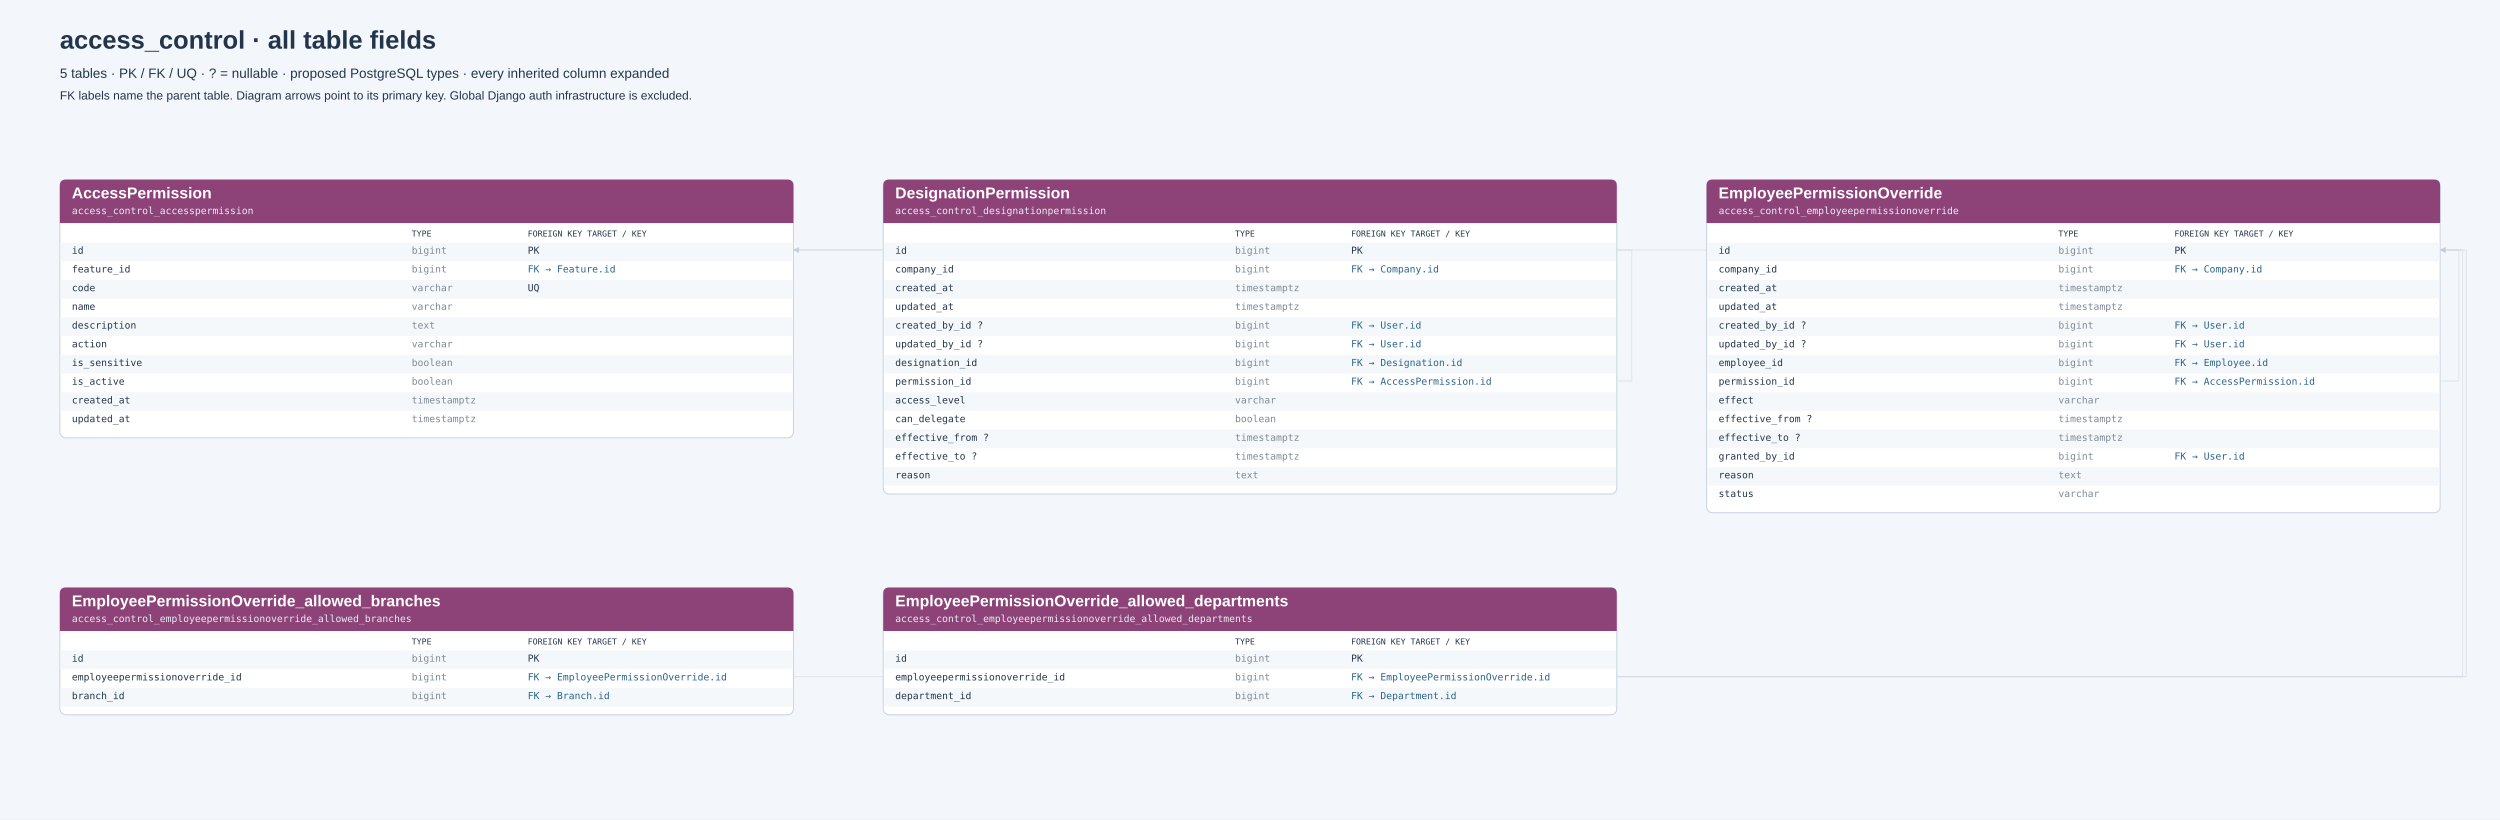
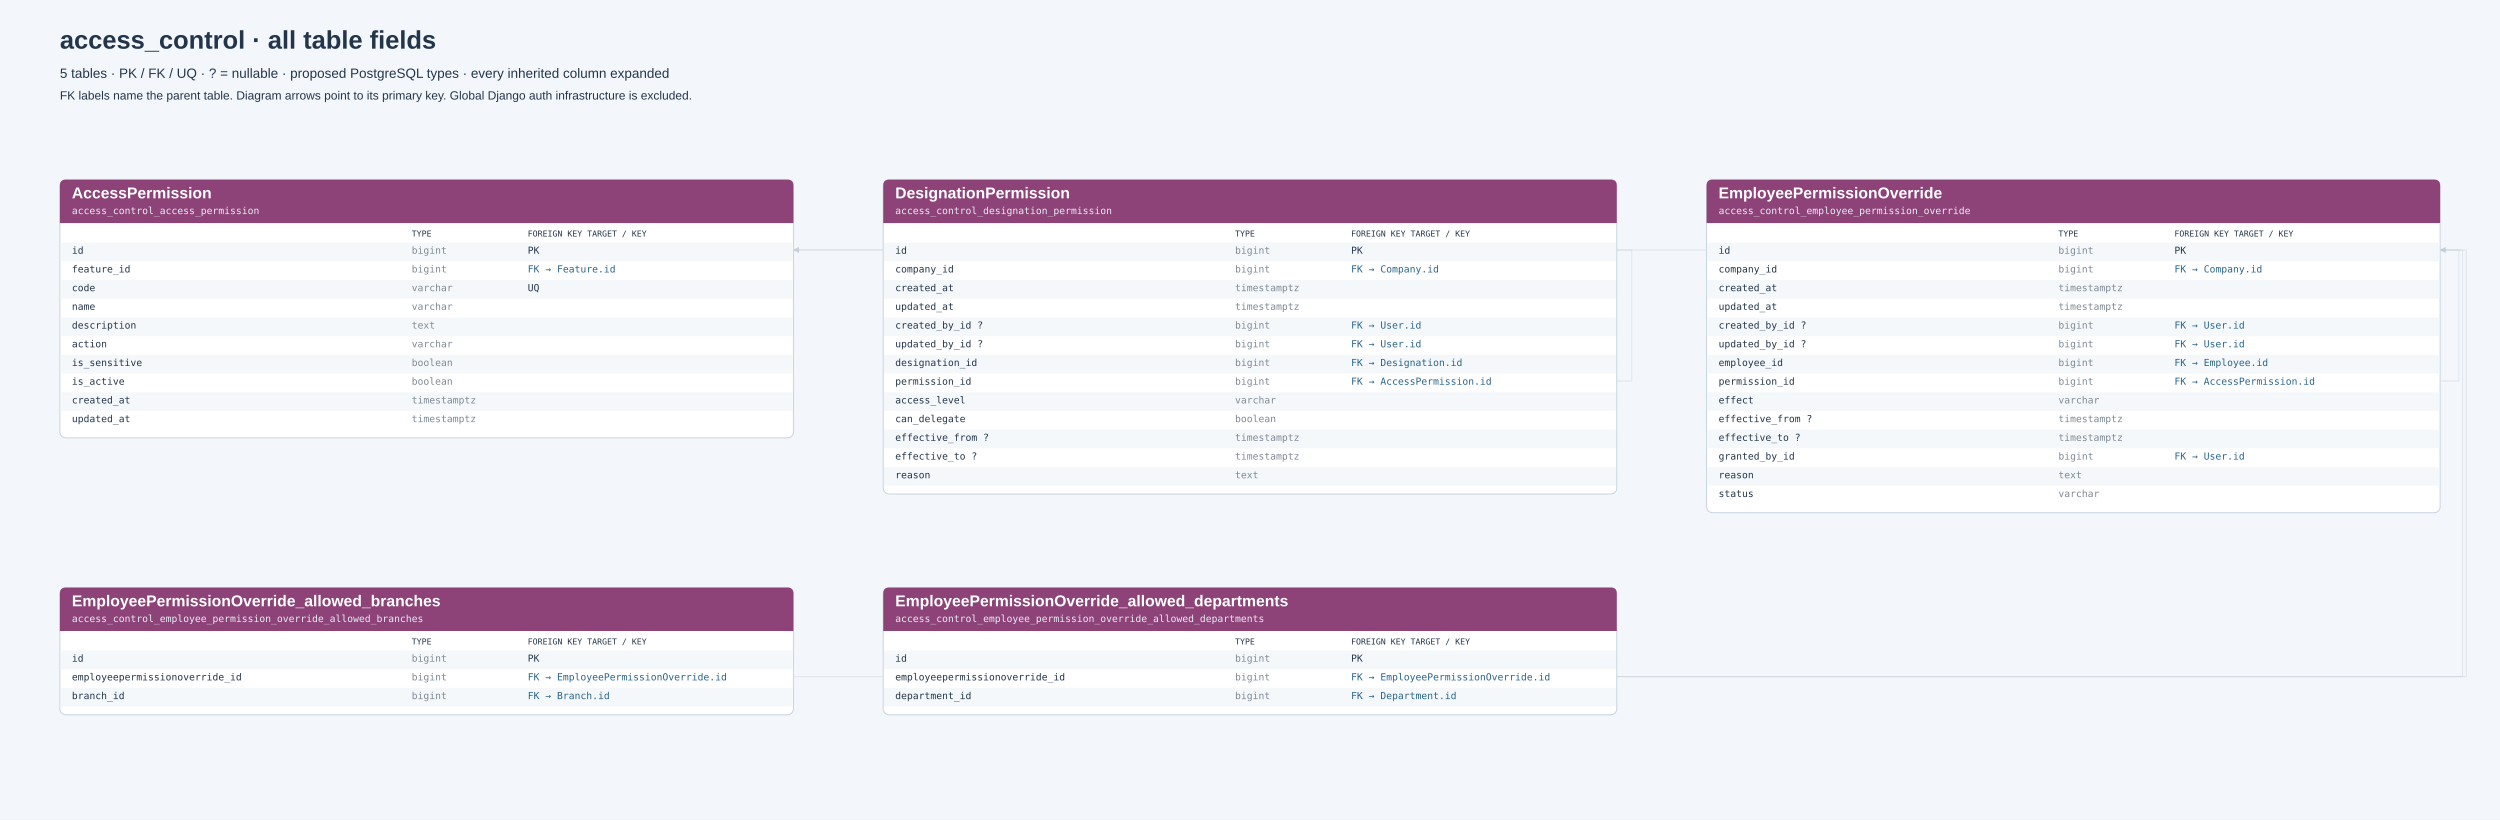
<svg xmlns="http://www.w3.org/2000/svg" width="3340" height="1095" viewBox="0 0 3340 1095" role="img" aria-labelledby="diagram-title">
  <defs>
    <marker id="arrow" viewBox="0 0 10 10" refX="9" refY="5" markerWidth="6" markerHeight="6" orient="auto-start-reverse">
      <path d="M0,0 L10,5 L0,10 z" fill="#7b8798" />
    </marker>
  </defs>
  <style>text{font-family:Consolas,monospace;fill:#23354a}.heading{font-family:Segoe UI,Arial,sans-serif}.edge{fill:none;stroke:#8b9aad;stroke-width:1.4;opacity:.18;marker-end:url(#arrow)}.edge.shared{opacity:.07}.edge.active{stroke:#db6c28;stroke-width:3;opacity:.9}.table .border{fill:white;stroke:#c8d2df;stroke-width:1.3}.table.selected .border{stroke:#dc712b;stroke-width:4}.table.dim{opacity:.22}.fieldtext{font-size:13px}.target{fill:#28648c}.nullable{fill:#7e8995}.table{cursor:pointer}</style>
  <rect width="100%" height="100%" fill="#f3f6fa" />
  <text x="80" y="65" class="heading" font-size="34" font-weight="700">access_control · all table fields</text>
  <text x="80" y="104" class="heading" font-size="18">5 tables · PK / FK / UQ · ? = nullable · proposed PostgreSQL types · every inherited column expanded</text>
  <text x="80" y="133" class="heading" font-size="16">FK labels name the parent table. Diagram arrows point to its primary key. Global Django auth infrastructure is excluded.</text>
  <g id="relation-lines">
    <path class="edge" data-from="DesignationPermission" data-to="AccessPermission" data-field="permission_id" d="M2160,509 H2180 V334 H1060" />
    <path class="edge" data-from="EmployeePermissionOverride" data-to="AccessPermission" data-field="permission_id" d="M3260,509 H3285 V334 H1060" />
    <path class="edge" data-from="EmployeePermissionOverride_allowed_branches" data-to="EmployeePermissionOverride" data-field="employeepermissionoverride_id" d="M1060,904 H3290 V334 H3260" />
    <path class="edge" data-from="EmployeePermissionOverride_allowed_departments" data-to="EmployeePermissionOverride" data-field="employeepermissionoverride_id" d="M2160,904 H3295 V334 H3260" />
  </g>
  <g class="table" id="table-AccessPermission" data-name="AccessPermission" tabindex="0" aria-label="AccessPermission table" transform="translate(80,240)">
    <rect class="border" rx="8" width="980" height="345" />
    <path d="M8 0 H972 Q980 0 980 8 V58 H0 V8 Q0 0 8 0" fill="#8d4378" />
    <text x="16" y="25" class="heading" style="fill:white" font-size="21" font-weight="600">AccessPermission</text>
-     <text x="16" y="46" style="fill:#e7edf6" font-size="13">access_control_accesspermission</text>
+     <text x="16" y="46" style="fill:#e7edf6" font-size="13">access_control_access_permission</text>
    <text x="470" y="76" font-size="11" fill="#7f8996">TYPE</text>
    <text x="625" y="76" font-size="11">FOREIGN KEY TARGET / KEY</text>
    <rect x="1" y="84" width="978" height="25" fill="#f5f8fb" />
    <g>
      <text class="fieldtext" x="16" y="99">id</text>
      <text class="fieldtext nullable" x="470" y="99">bigint</text>
      <text class="fieldtext" x="625" y="99">PK</text>
    </g>
    <g>
      <text class="fieldtext" x="16" y="124">feature_id</text>
      <text class="fieldtext nullable" x="470" y="124">bigint</text>
      <a href="../ATTENDANCE_SCHEMA.html#table-Feature">
        <text class="fieldtext target" x="625" y="124">FK → Feature.id</text>
      </a>
    </g>
    <rect x="1" y="134" width="978" height="25" fill="#f5f8fb" />
    <g>
      <text class="fieldtext" x="16" y="149">code</text>
      <text class="fieldtext nullable" x="470" y="149">varchar</text>
      <text class="fieldtext" x="625" y="149">UQ</text>
    </g>
    <g>
      <text class="fieldtext" x="16" y="174">name</text>
      <text class="fieldtext nullable" x="470" y="174">varchar</text>
      <text class="fieldtext" x="625" y="174" />
    </g>
    <rect x="1" y="184" width="978" height="25" fill="#f5f8fb" />
    <g>
      <text class="fieldtext" x="16" y="199">description</text>
      <text class="fieldtext nullable" x="470" y="199">text</text>
      <text class="fieldtext" x="625" y="199" />
    </g>
    <g>
      <text class="fieldtext" x="16" y="224">action</text>
      <text class="fieldtext nullable" x="470" y="224">varchar</text>
      <text class="fieldtext" x="625" y="224" />
    </g>
    <rect x="1" y="234" width="978" height="25" fill="#f5f8fb" />
    <g>
      <text class="fieldtext" x="16" y="249">is_sensitive</text>
      <text class="fieldtext nullable" x="470" y="249">boolean</text>
      <text class="fieldtext" x="625" y="249" />
    </g>
    <g>
      <text class="fieldtext" x="16" y="274">is_active</text>
      <text class="fieldtext nullable" x="470" y="274">boolean</text>
      <text class="fieldtext" x="625" y="274" />
    </g>
    <rect x="1" y="284" width="978" height="25" fill="#f5f8fb" />
    <g>
      <text class="fieldtext" x="16" y="299">created_at</text>
      <text class="fieldtext nullable" x="470" y="299">timestamptz</text>
      <text class="fieldtext" x="625" y="299" />
    </g>
    <g>
      <text class="fieldtext" x="16" y="324">updated_at</text>
      <text class="fieldtext nullable" x="470" y="324">timestamptz</text>
      <text class="fieldtext" x="625" y="324" />
    </g>
  </g>
  <g class="table" id="table-DesignationPermission" data-name="DesignationPermission" tabindex="0" aria-label="DesignationPermission table" transform="translate(1180,240)">
    <rect class="border" rx="8" width="980" height="420" />
    <path d="M8 0 H972 Q980 0 980 8 V58 H0 V8 Q0 0 8 0" fill="#8d4378" />
    <text x="16" y="25" class="heading" style="fill:white" font-size="21" font-weight="600">DesignationPermission</text>
-     <text x="16" y="46" style="fill:#e7edf6" font-size="13">access_control_designationpermission</text>
+     <text x="16" y="46" style="fill:#e7edf6" font-size="13">access_control_designation_permission</text>
    <text x="470" y="76" font-size="11" fill="#7f8996">TYPE</text>
    <text x="625" y="76" font-size="11">FOREIGN KEY TARGET / KEY</text>
    <rect x="1" y="84" width="978" height="25" fill="#f5f8fb" />
    <g>
      <text class="fieldtext" x="16" y="99">id</text>
      <text class="fieldtext nullable" x="470" y="99">bigint</text>
      <text class="fieldtext" x="625" y="99">PK</text>
    </g>
    <g>
      <text class="fieldtext" x="16" y="124">company_id</text>
      <text class="fieldtext nullable" x="470" y="124">bigint</text>
      <a href="../ATTENDANCE_SCHEMA.html#table-Company">
        <text class="fieldtext target" x="625" y="124">FK → Company.id</text>
      </a>
    </g>
    <rect x="1" y="134" width="978" height="25" fill="#f5f8fb" />
    <g>
      <text class="fieldtext" x="16" y="149">created_at</text>
      <text class="fieldtext nullable" x="470" y="149">timestamptz</text>
      <text class="fieldtext" x="625" y="149" />
    </g>
    <g>
      <text class="fieldtext" x="16" y="174">updated_at</text>
      <text class="fieldtext nullable" x="470" y="174">timestamptz</text>
      <text class="fieldtext" x="625" y="174" />
    </g>
    <rect x="1" y="184" width="978" height="25" fill="#f5f8fb" />
    <g>
      <text class="fieldtext" x="16" y="199">created_by_id ?</text>
      <text class="fieldtext nullable" x="470" y="199">bigint</text>
      <a href="../ATTENDANCE_SCHEMA.html#table-User">
        <text class="fieldtext target" x="625" y="199">FK → User.id</text>
      </a>
    </g>
    <g>
      <text class="fieldtext" x="16" y="224">updated_by_id ?</text>
      <text class="fieldtext nullable" x="470" y="224">bigint</text>
      <a href="../ATTENDANCE_SCHEMA.html#table-User">
        <text class="fieldtext target" x="625" y="224">FK → User.id</text>
      </a>
    </g>
    <rect x="1" y="234" width="978" height="25" fill="#f5f8fb" />
    <g>
      <text class="fieldtext" x="16" y="249">designation_id</text>
      <text class="fieldtext nullable" x="470" y="249">bigint</text>
      <a href="../ATTENDANCE_SCHEMA.html#table-Designation">
        <text class="fieldtext target" x="625" y="249">FK → Designation.id</text>
      </a>
    </g>
    <g>
      <text class="fieldtext" x="16" y="274">permission_id</text>
      <text class="fieldtext nullable" x="470" y="274">bigint</text>
      <a href="#table-AccessPermission">
        <text class="fieldtext target" x="625" y="274">FK → AccessPermission.id</text>
      </a>
    </g>
    <rect x="1" y="284" width="978" height="25" fill="#f5f8fb" />
    <g>
      <text class="fieldtext" x="16" y="299">access_level</text>
      <text class="fieldtext nullable" x="470" y="299">varchar</text>
      <text class="fieldtext" x="625" y="299" />
    </g>
    <g>
      <text class="fieldtext" x="16" y="324">can_delegate</text>
      <text class="fieldtext nullable" x="470" y="324">boolean</text>
      <text class="fieldtext" x="625" y="324" />
    </g>
    <rect x="1" y="334" width="978" height="25" fill="#f5f8fb" />
    <g>
      <text class="fieldtext" x="16" y="349">effective_from ?</text>
      <text class="fieldtext nullable" x="470" y="349">timestamptz</text>
      <text class="fieldtext" x="625" y="349" />
    </g>
    <g>
      <text class="fieldtext" x="16" y="374">effective_to ?</text>
      <text class="fieldtext nullable" x="470" y="374">timestamptz</text>
      <text class="fieldtext" x="625" y="374" />
    </g>
    <rect x="1" y="384" width="978" height="25" fill="#f5f8fb" />
    <g>
      <text class="fieldtext" x="16" y="399">reason</text>
      <text class="fieldtext nullable" x="470" y="399">text</text>
      <text class="fieldtext" x="625" y="399" />
    </g>
  </g>
  <g class="table" id="table-EmployeePermissionOverride" data-name="EmployeePermissionOverride" tabindex="0" aria-label="EmployeePermissionOverride table" transform="translate(2280,240)">
    <rect class="border" rx="8" width="980" height="445" />
    <path d="M8 0 H972 Q980 0 980 8 V58 H0 V8 Q0 0 8 0" fill="#8d4378" />
    <text x="16" y="25" class="heading" style="fill:white" font-size="21" font-weight="600">EmployeePermissionOverride</text>
-     <text x="16" y="46" style="fill:#e7edf6" font-size="13">access_control_employeepermissionoverride</text>
+     <text x="16" y="46" style="fill:#e7edf6" font-size="13">access_control_employee_permission_override</text>
    <text x="470" y="76" font-size="11" fill="#7f8996">TYPE</text>
    <text x="625" y="76" font-size="11">FOREIGN KEY TARGET / KEY</text>
    <rect x="1" y="84" width="978" height="25" fill="#f5f8fb" />
    <g>
      <text class="fieldtext" x="16" y="99">id</text>
      <text class="fieldtext nullable" x="470" y="99">bigint</text>
      <text class="fieldtext" x="625" y="99">PK</text>
    </g>
    <g>
      <text class="fieldtext" x="16" y="124">company_id</text>
      <text class="fieldtext nullable" x="470" y="124">bigint</text>
      <a href="../ATTENDANCE_SCHEMA.html#table-Company">
        <text class="fieldtext target" x="625" y="124">FK → Company.id</text>
      </a>
    </g>
    <rect x="1" y="134" width="978" height="25" fill="#f5f8fb" />
    <g>
      <text class="fieldtext" x="16" y="149">created_at</text>
      <text class="fieldtext nullable" x="470" y="149">timestamptz</text>
      <text class="fieldtext" x="625" y="149" />
    </g>
    <g>
      <text class="fieldtext" x="16" y="174">updated_at</text>
      <text class="fieldtext nullable" x="470" y="174">timestamptz</text>
      <text class="fieldtext" x="625" y="174" />
    </g>
    <rect x="1" y="184" width="978" height="25" fill="#f5f8fb" />
    <g>
      <text class="fieldtext" x="16" y="199">created_by_id ?</text>
      <text class="fieldtext nullable" x="470" y="199">bigint</text>
      <a href="../ATTENDANCE_SCHEMA.html#table-User">
        <text class="fieldtext target" x="625" y="199">FK → User.id</text>
      </a>
    </g>
    <g>
      <text class="fieldtext" x="16" y="224">updated_by_id ?</text>
      <text class="fieldtext nullable" x="470" y="224">bigint</text>
      <a href="../ATTENDANCE_SCHEMA.html#table-User">
        <text class="fieldtext target" x="625" y="224">FK → User.id</text>
      </a>
    </g>
    <rect x="1" y="234" width="978" height="25" fill="#f5f8fb" />
    <g>
      <text class="fieldtext" x="16" y="249">employee_id</text>
      <text class="fieldtext nullable" x="470" y="249">bigint</text>
      <a href="../ATTENDANCE_SCHEMA.html#table-Employee">
        <text class="fieldtext target" x="625" y="249">FK → Employee.id</text>
      </a>
    </g>
    <g>
      <text class="fieldtext" x="16" y="274">permission_id</text>
      <text class="fieldtext nullable" x="470" y="274">bigint</text>
      <a href="#table-AccessPermission">
        <text class="fieldtext target" x="625" y="274">FK → AccessPermission.id</text>
      </a>
    </g>
    <rect x="1" y="284" width="978" height="25" fill="#f5f8fb" />
    <g>
      <text class="fieldtext" x="16" y="299">effect</text>
      <text class="fieldtext nullable" x="470" y="299">varchar</text>
      <text class="fieldtext" x="625" y="299" />
    </g>
    <g>
      <text class="fieldtext" x="16" y="324">effective_from ?</text>
      <text class="fieldtext nullable" x="470" y="324">timestamptz</text>
      <text class="fieldtext" x="625" y="324" />
    </g>
    <rect x="1" y="334" width="978" height="25" fill="#f5f8fb" />
    <g>
      <text class="fieldtext" x="16" y="349">effective_to ?</text>
      <text class="fieldtext nullable" x="470" y="349">timestamptz</text>
      <text class="fieldtext" x="625" y="349" />
    </g>
    <g>
      <text class="fieldtext" x="16" y="374">granted_by_id</text>
      <text class="fieldtext nullable" x="470" y="374">bigint</text>
      <a href="../ATTENDANCE_SCHEMA.html#table-User">
        <text class="fieldtext target" x="625" y="374">FK → User.id</text>
      </a>
    </g>
    <rect x="1" y="384" width="978" height="25" fill="#f5f8fb" />
    <g>
      <text class="fieldtext" x="16" y="399">reason</text>
      <text class="fieldtext nullable" x="470" y="399">text</text>
      <text class="fieldtext" x="625" y="399" />
    </g>
    <g>
      <text class="fieldtext" x="16" y="424">status</text>
      <text class="fieldtext nullable" x="470" y="424">varchar</text>
      <text class="fieldtext" x="625" y="424" />
    </g>
  </g>
  <g class="table" id="table-EmployeePermissionOverride_allowed_branches" data-name="EmployeePermissionOverride_allowed_branches" tabindex="0" aria-label="EmployeePermissionOverride_allowed_branches table" transform="translate(80,785)">
    <rect class="border" rx="8" width="980" height="170" />
    <path d="M8 0 H972 Q980 0 980 8 V58 H0 V8 Q0 0 8 0" fill="#8d4378" />
    <text x="16" y="25" class="heading" style="fill:white" font-size="21" font-weight="600">EmployeePermissionOverride_allowed_branches</text>
-     <text x="16" y="46" style="fill:#e7edf6" font-size="13">access_control_employeepermissionoverride_allowed_branches</text>
+     <text x="16" y="46" style="fill:#e7edf6" font-size="13">access_control_employee_permission_override_allowed_branches</text>
    <text x="470" y="76" font-size="11" fill="#7f8996">TYPE</text>
    <text x="625" y="76" font-size="11">FOREIGN KEY TARGET / KEY</text>
    <rect x="1" y="84" width="978" height="25" fill="#f5f8fb" />
    <g>
      <text class="fieldtext" x="16" y="99">id</text>
      <text class="fieldtext nullable" x="470" y="99">bigint</text>
      <text class="fieldtext" x="625" y="99">PK</text>
    </g>
    <g>
      <text class="fieldtext" x="16" y="124">employeepermissionoverride_id</text>
      <text class="fieldtext nullable" x="470" y="124">bigint</text>
      <a href="#table-EmployeePermissionOverride">
        <text class="fieldtext target" x="625" y="124">FK → EmployeePermissionOverride.id</text>
      </a>
    </g>
    <rect x="1" y="134" width="978" height="25" fill="#f5f8fb" />
    <g>
      <text class="fieldtext" x="16" y="149">branch_id</text>
      <text class="fieldtext nullable" x="470" y="149">bigint</text>
      <a href="../ATTENDANCE_SCHEMA.html#table-Branch">
        <text class="fieldtext target" x="625" y="149">FK → Branch.id</text>
      </a>
    </g>
  </g>
  <g class="table" id="table-EmployeePermissionOverride_allowed_departments" data-name="EmployeePermissionOverride_allowed_departments" tabindex="0" aria-label="EmployeePermissionOverride_allowed_departments table" transform="translate(1180,785)">
    <rect class="border" rx="8" width="980" height="170" />
    <path d="M8 0 H972 Q980 0 980 8 V58 H0 V8 Q0 0 8 0" fill="#8d4378" />
    <text x="16" y="25" class="heading" style="fill:white" font-size="21" font-weight="600">EmployeePermissionOverride_allowed_departments</text>
-     <text x="16" y="46" style="fill:#e7edf6" font-size="13">access_control_employeepermissionoverride_allowed_departments</text>
+     <text x="16" y="46" style="fill:#e7edf6" font-size="13">access_control_employee_permission_override_allowed_departments</text>
    <text x="470" y="76" font-size="11" fill="#7f8996">TYPE</text>
    <text x="625" y="76" font-size="11">FOREIGN KEY TARGET / KEY</text>
    <rect x="1" y="84" width="978" height="25" fill="#f5f8fb" />
    <g>
      <text class="fieldtext" x="16" y="99">id</text>
      <text class="fieldtext nullable" x="470" y="99">bigint</text>
      <text class="fieldtext" x="625" y="99">PK</text>
    </g>
    <g>
      <text class="fieldtext" x="16" y="124">employeepermissionoverride_id</text>
      <text class="fieldtext nullable" x="470" y="124">bigint</text>
      <a href="#table-EmployeePermissionOverride">
        <text class="fieldtext target" x="625" y="124">FK → EmployeePermissionOverride.id</text>
      </a>
    </g>
    <rect x="1" y="134" width="978" height="25" fill="#f5f8fb" />
    <g>
      <text class="fieldtext" x="16" y="149">department_id</text>
      <text class="fieldtext nullable" x="470" y="149">bigint</text>
      <a href="../ATTENDANCE_SCHEMA.html#table-Department">
        <text class="fieldtext target" x="625" y="149">FK → Department.id</text>
      </a>
    </g>
  </g>
</svg>
